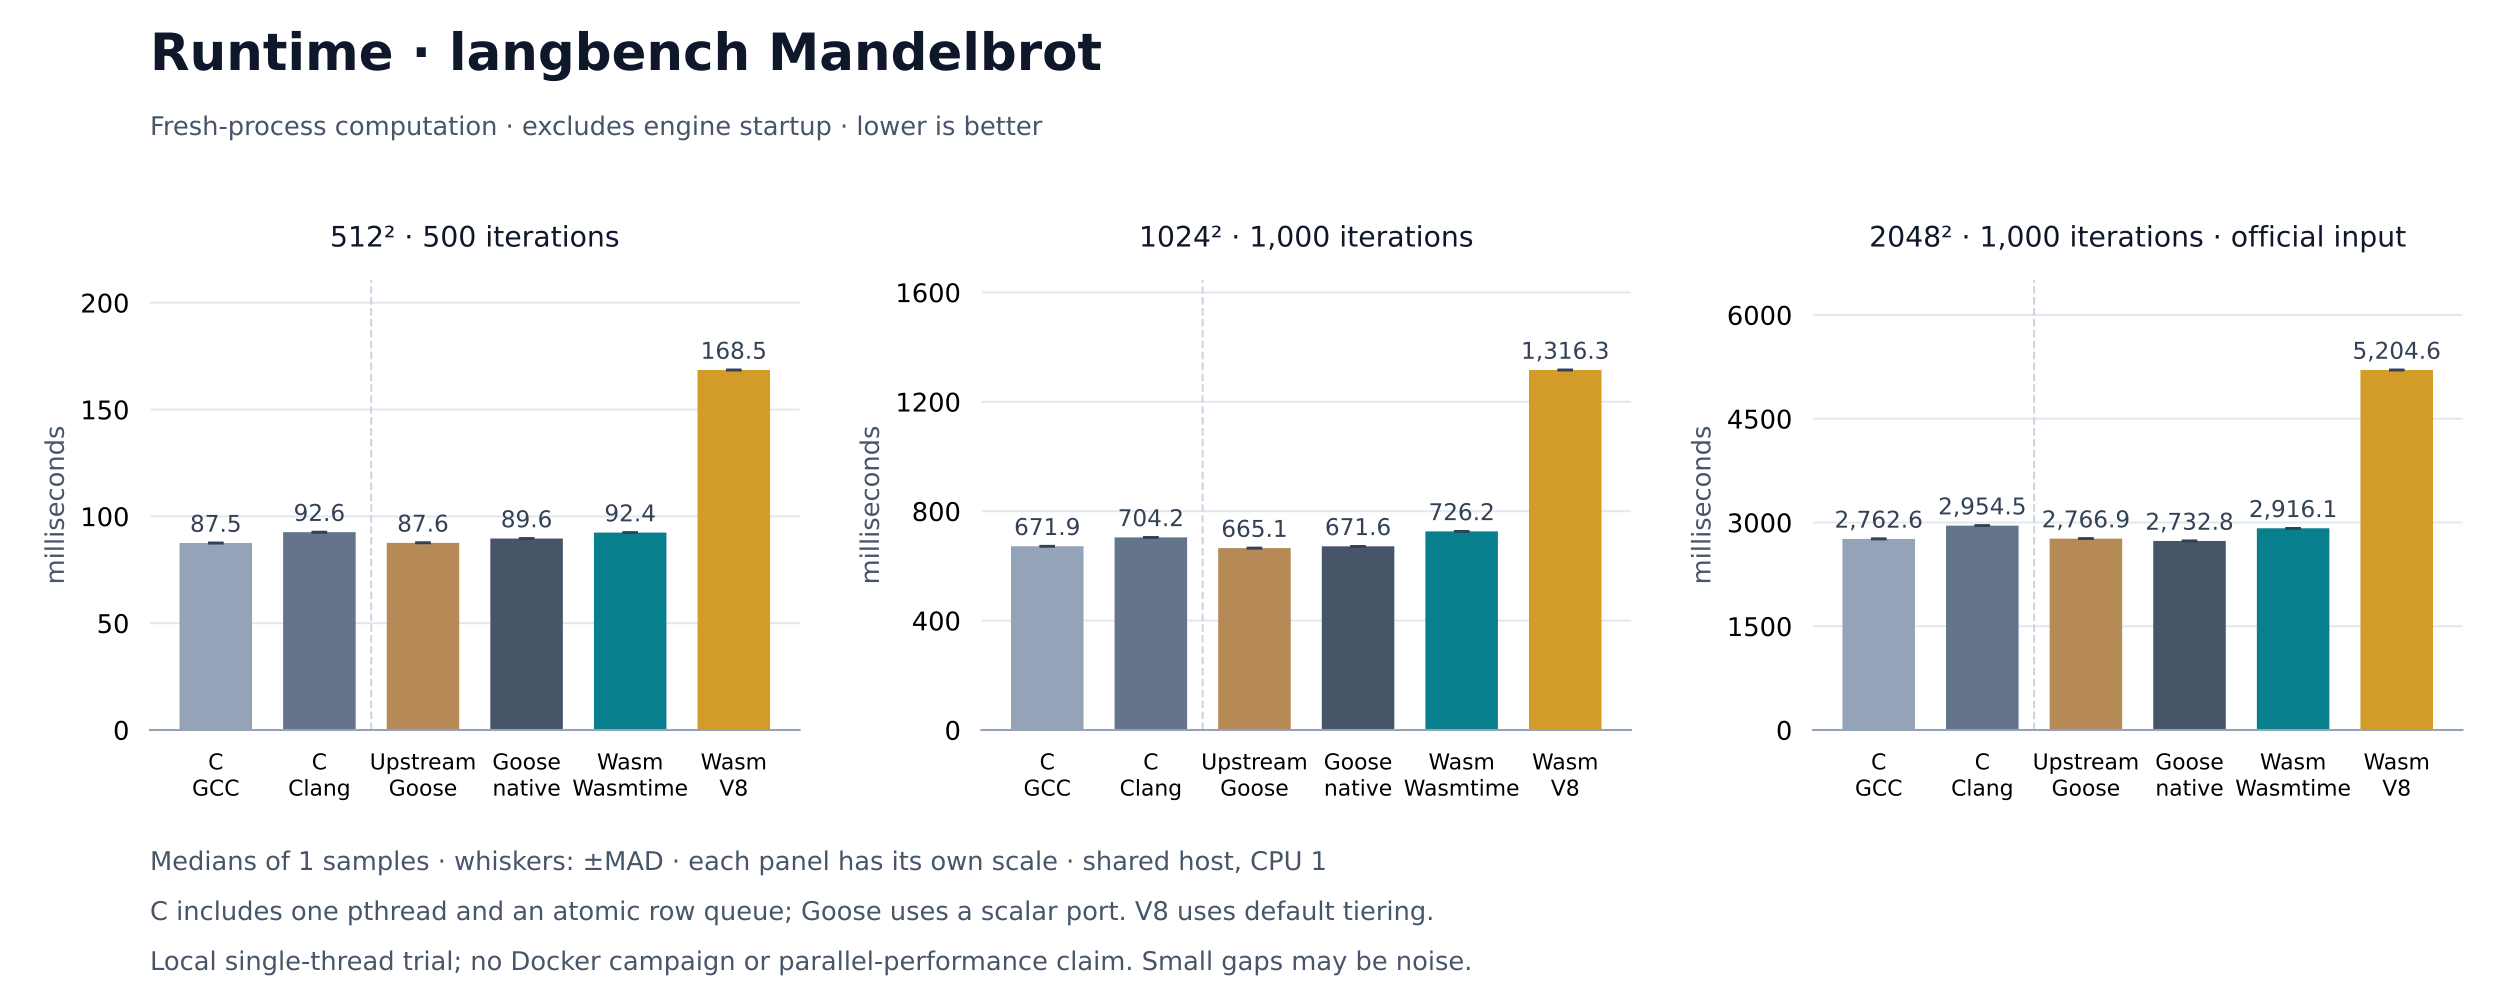
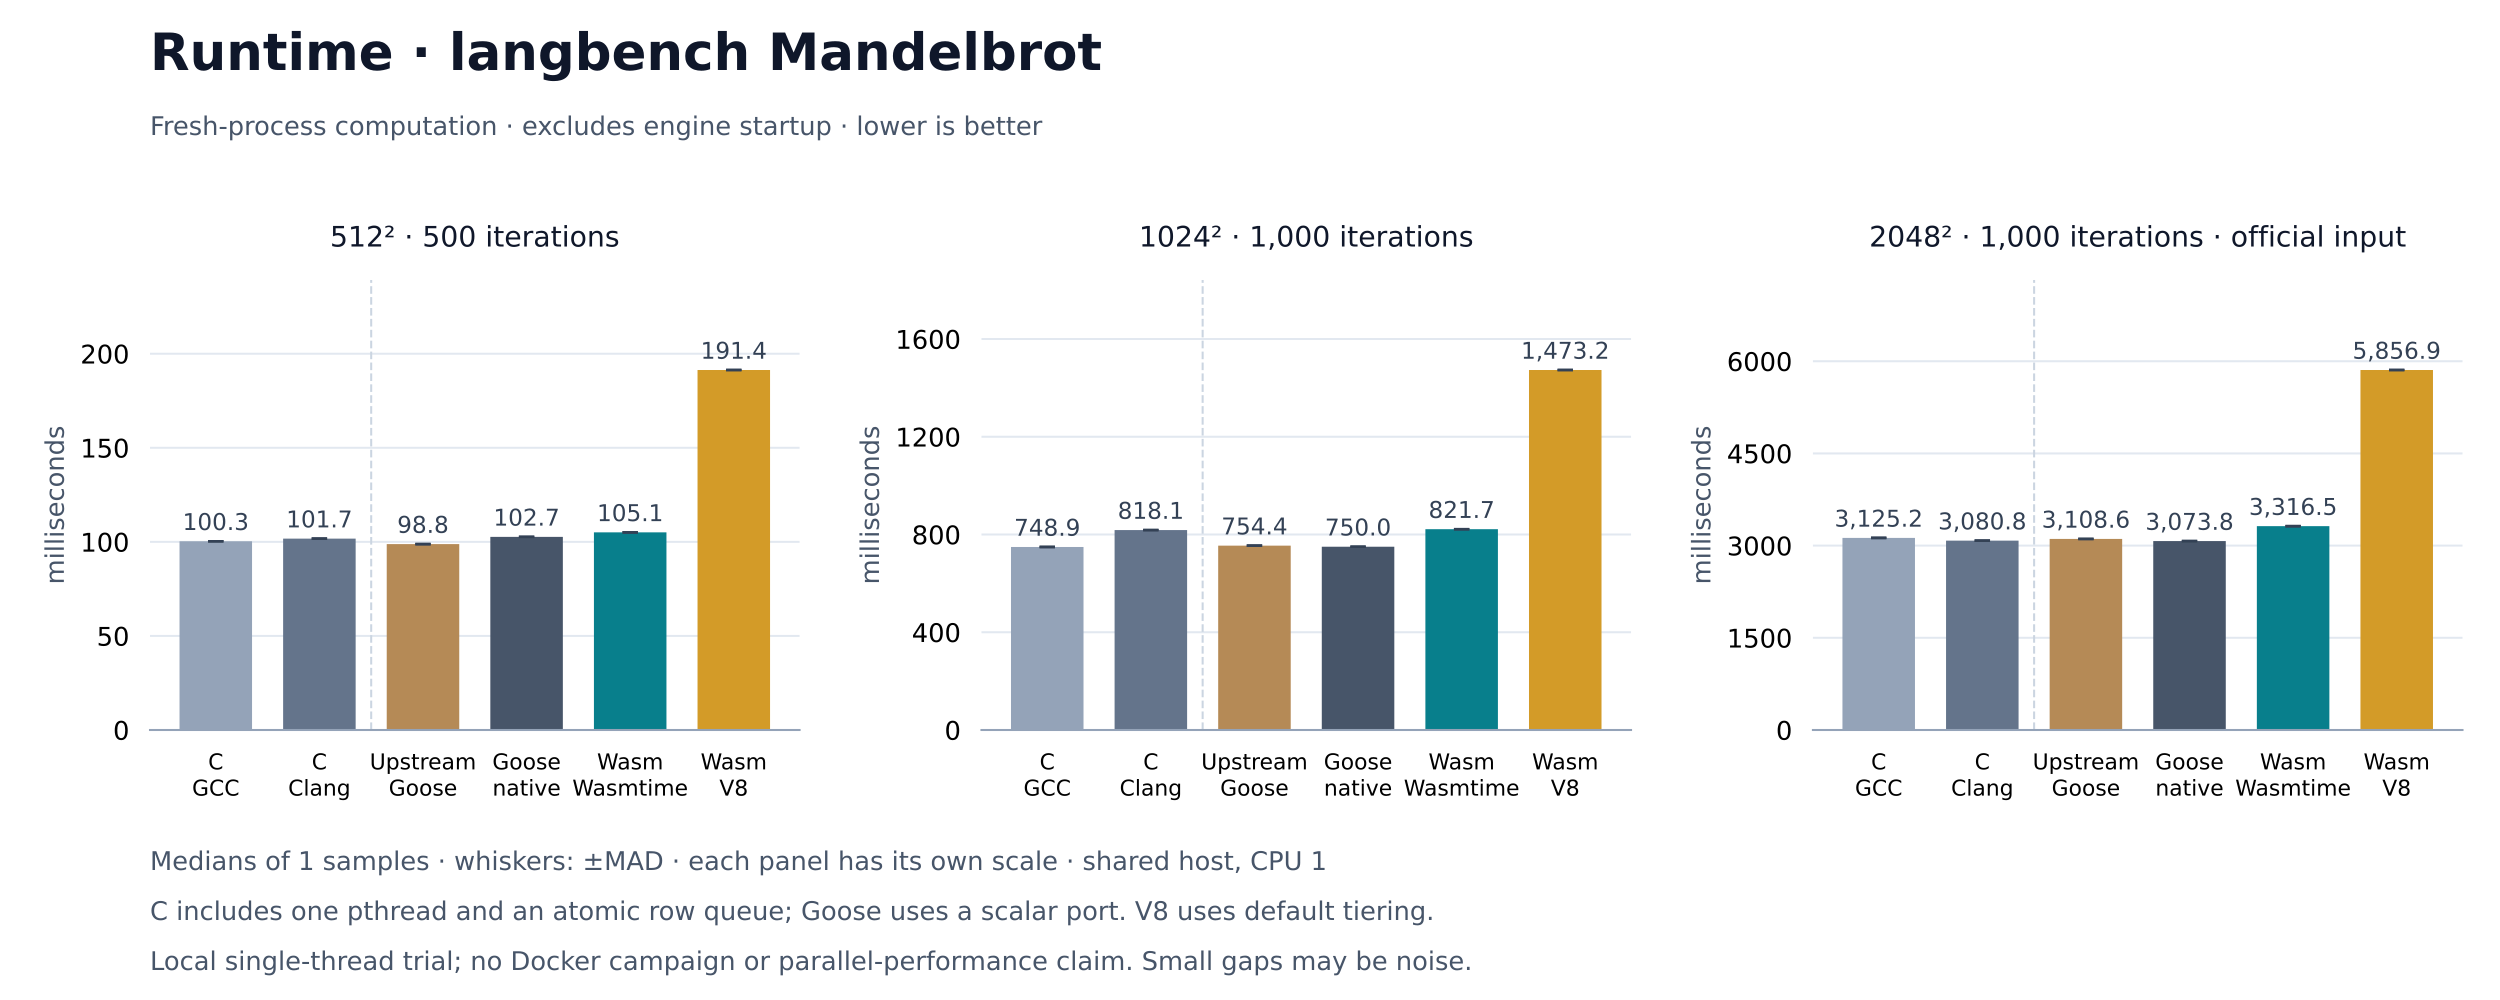
<svg xmlns="http://www.w3.org/2000/svg" xmlns:xlink="http://www.w3.org/1999/xlink" width="972pt" height="388.8pt" viewBox="0 0 972 388.8" version="1.1">
  <defs>
    <style type="text/css">*{stroke-linejoin: round; stroke-linecap: butt}</style>
  </defs>
  <g id="figure_1">
    <g id="patch_1">
      <path d="M 0 388.8 L 972 388.8 L 972 0 L 0 0 z " style="fill: #ffffff" />
    </g>
    <g id="axes_1">
      <g id="patch_2">
        <path d="M 58.32 283.824 L 310.876 283.824 L 310.876 108.864 L 58.32 108.864 z " style="fill: #ffffff" />
      </g>
      <g id="matplotlib.axis_1">
        <g id="xtick_1">
          <g id="line2d_1" />
          <g id="text_1">
            <text style="font-size: 8.5px; font-family: 'DejaVu Sans'" transform="translate(80.93016 299.1328)">C</text>
            <text style="font-size: 8.5px; font-family: 'DejaVu Sans'" transform="translate(74.66938 309.3345)">GCC</text>
          </g>
        </g>
        <g id="xtick_2">
          <g id="line2d_2" />
          <g id="text_2">
            <text style="font-size: 8.5px; font-family: 'DejaVu Sans'" transform="translate(121.2103 299.1328)">C</text>
            <text style="font-size: 8.5px; font-family: 'DejaVu Sans'" transform="translate(112.0336 309.3352)">Clang</text>
          </g>
        </g>
        <g id="xtick_3">
          <g id="line2d_3" />
          <g id="text_3">
            <text style="font-size: 8.5px; font-family: 'DejaVu Sans'" transform="translate(143.7566 299.1328)">Upstream</text>
            <text style="font-size: 8.5px; font-family: 'DejaVu Sans'" transform="translate(151.135 309.3345)">Goose</text>
          </g>
        </g>
        <g id="xtick_4">
          <g id="line2d_4" />
          <g id="text_4">
            <text style="font-size: 8.5px; font-family: 'DejaVu Sans'" transform="translate(191.4151 299.1328)">Goose</text>
            <text style="font-size: 8.5px; font-family: 'DejaVu Sans'" transform="translate(191.4629 309.3352)">native</text>
          </g>
        </g>
        <g id="xtick_5">
          <g id="line2d_5" />
          <g id="text_5">
            <text style="font-size: 8.5px; font-family: 'DejaVu Sans'" transform="translate(232.1294 299.1328)">Wasm</text>
            <text style="font-size: 8.5px; font-family: 'DejaVu Sans'" transform="translate(222.5278 309.3352)">Wasmtime</text>
          </g>
        </g>
        <g id="xtick_6">
          <g id="line2d_6" />
          <g id="text_6">
            <text style="font-size: 8.5px; font-family: 'DejaVu Sans'" transform="translate(272.4095 299.1328)">Wasm</text>
            <text style="font-size: 8.5px; font-family: 'DejaVu Sans'" transform="translate(279.687 309.3345)">V8</text>
          </g>
        </g>
      </g>
      <g id="matplotlib.axis_2">
        <g id="ytick_1">
          <g id="line2d_7">
            <path d="M 58.32 283.824 L 310.876 283.824 " clip-path="url(#peeb7ffb147)" style="fill: none; stroke: #e2e8f0; stroke-width: 0.8; stroke-linecap: square" />
          </g>
          <g id="line2d_8" />
          <g id="text_7">
            <text style="font-size: 10px; font-family: 'DejaVu Sans'; text-anchor: end" x="50.32" y="287.623" transform="rotate(-0 50.32 287.6228)">0</text>
          </g>
        </g>
        <g id="ytick_2">
          <g id="line2d_9">
-             <path d="M 58.32 242.294 L 310.876 242.294 " clip-path="url(#peeb7ffb147)" style="fill: none; stroke: #e2e8f0; stroke-width: 0.8; stroke-linecap: square" />
+             <path d="M 58.32 247.25 L 310.876 247.25 " clip-path="url(#peeb7ffb147)" style="fill: none; stroke: #e2e8f0; stroke-width: 0.8; stroke-linecap: square" />
          </g>
          <g id="line2d_10" />
          <g id="text_8">
-             <text style="font-size: 10px; font-family: 'DejaVu Sans'; text-anchor: end" x="50.32" y="246.093" transform="rotate(-0 50.32 246.0928)">50</text>
+             <text style="font-size: 10px; font-family: 'DejaVu Sans'; text-anchor: end" x="50.32" y="251.049" transform="rotate(-0 50.32 251.0492)">50</text>
          </g>
        </g>
        <g id="ytick_3">
          <g id="line2d_11">
-             <path d="M 58.32 200.764 L 310.876 200.764 " clip-path="url(#peeb7ffb147)" style="fill: none; stroke: #e2e8f0; stroke-width: 0.8; stroke-linecap: square" />
+             <path d="M 58.32 210.677 L 310.876 210.677 " clip-path="url(#peeb7ffb147)" style="fill: none; stroke: #e2e8f0; stroke-width: 0.8; stroke-linecap: square" />
          </g>
          <g id="line2d_12" />
          <g id="text_9">
-             <text style="font-size: 10px; font-family: 'DejaVu Sans'; text-anchor: end" x="50.32" y="204.563" transform="rotate(-0 50.32 204.5627)">100</text>
+             <text style="font-size: 10px; font-family: 'DejaVu Sans'; text-anchor: end" x="50.32" y="214.476" transform="rotate(-0 50.32 214.4757)">100</text>
          </g>
        </g>
        <g id="ytick_4">
          <g id="line2d_13">
-             <path d="M 58.32 159.234 L 310.876 159.234 " clip-path="url(#peeb7ffb147)" style="fill: none; stroke: #e2e8f0; stroke-width: 0.8; stroke-linecap: square" />
+             <path d="M 58.32 174.103 L 310.876 174.103 " clip-path="url(#peeb7ffb147)" style="fill: none; stroke: #e2e8f0; stroke-width: 0.8; stroke-linecap: square" />
          </g>
          <g id="line2d_14" />
          <g id="text_10">
-             <text style="font-size: 10px; font-family: 'DejaVu Sans'; text-anchor: end" x="50.32" y="163.033" transform="rotate(-0 50.32 163.0327)">150</text>
+             <text style="font-size: 10px; font-family: 'DejaVu Sans'; text-anchor: end" x="50.32" y="177.902" transform="rotate(-0 50.32 177.9021)">150</text>
          </g>
        </g>
        <g id="ytick_5">
          <g id="line2d_15">
-             <path d="M 58.32 117.704 L 310.876 117.704 " clip-path="url(#peeb7ffb147)" style="fill: none; stroke: #e2e8f0; stroke-width: 0.8; stroke-linecap: square" />
+             <path d="M 58.32 137.53 L 310.876 137.53 " clip-path="url(#peeb7ffb147)" style="fill: none; stroke: #e2e8f0; stroke-width: 0.8; stroke-linecap: square" />
          </g>
          <g id="line2d_16" />
          <g id="text_11">
-             <text style="font-size: 10px; font-family: 'DejaVu Sans'; text-anchor: end" x="50.32" y="121.503" transform="rotate(-0 50.32 121.5026)">200</text>
+             <text style="font-size: 10px; font-family: 'DejaVu Sans'; text-anchor: end" x="50.32" y="141.328" transform="rotate(-0 50.32 141.3285)">200</text>
          </g>
        </g>
        <g id="text_12">
          <text style="font-size: 10px; font-family: 'DejaVu Sans'; text-anchor: middle; fill: #475569" x="24.83" y="196.344" transform="rotate(-90 24.83016 196.344)">milliseconds</text>
        </g>
      </g>
      <g id="patch_3">
-         <path d="M 69.8 283.824 L 97.996 283.824 L 97.996 211.132 L 69.8 211.132 z " clip-path="url(#peeb7ffb147)" style="fill: #94a3b8" />
+         <path d="M 69.8 283.824 L 97.996 283.824 L 97.996 210.443 L 69.8 210.443 z " clip-path="url(#peeb7ffb147)" style="fill: #94a3b8" />
      </g>
      <g id="patch_4">
-         <path d="M 110.08 283.824 L 138.276 283.824 L 138.276 206.901 L 110.08 206.901 z " clip-path="url(#peeb7ffb147)" style="fill: #64748b" />
+         <path d="M 110.08 283.824 L 138.276 283.824 L 138.276 209.418 L 110.08 209.418 z " clip-path="url(#peeb7ffb147)" style="fill: #64748b" />
      </g>
      <g id="patch_5">
-         <path d="M 150.36 283.824 L 178.556 283.824 L 178.556 211.06 L 150.36 211.06 z " clip-path="url(#peeb7ffb147)" style="fill: #b58a56" />
+         <path d="M 150.36 283.824 L 178.556 283.824 L 178.556 211.546 L 150.36 211.546 z " clip-path="url(#peeb7ffb147)" style="fill: #b58a56" />
      </g>
      <g id="patch_6">
-         <path d="M 190.64 283.824 L 218.836 283.824 L 218.836 209.376 L 190.64 209.376 z " clip-path="url(#peeb7ffb147)" style="fill: #475569" />
+         <path d="M 190.64 283.824 L 218.836 283.824 L 218.836 208.738 L 190.64 208.738 z " clip-path="url(#peeb7ffb147)" style="fill: #475569" />
      </g>
      <g id="patch_7">
-         <path d="M 230.92 283.824 L 259.116 283.824 L 259.116 207.075 L 230.92 207.075 z " clip-path="url(#peeb7ffb147)" style="fill: #087f8c" />
+         <path d="M 230.92 283.824 L 259.116 283.824 L 259.116 206.978 L 230.92 206.978 z " clip-path="url(#peeb7ffb147)" style="fill: #087f8c" />
      </g>
      <g id="patch_8">
        <path d="M 271.2 283.824 L 299.396 283.824 L 299.396 143.856 L 271.2 143.856 z " clip-path="url(#peeb7ffb147)" style="fill: #d39b28" />
      </g>
      <g id="LineCollection_1">
-         <path d="M 83.898 211.132 L 83.898 211.132 " clip-path="url(#peeb7ffb147)" style="fill: none; stroke: #334155; stroke-width: 0.8" />
-         <path d="M 124.178 206.901 L 124.178 206.901 " clip-path="url(#peeb7ffb147)" style="fill: none; stroke: #334155; stroke-width: 0.8" />
-         <path d="M 164.458 211.06 L 164.458 211.06 " clip-path="url(#peeb7ffb147)" style="fill: none; stroke: #334155; stroke-width: 0.8" />
-         <path d="M 204.738 209.376 L 204.738 209.376 " clip-path="url(#peeb7ffb147)" style="fill: none; stroke: #334155; stroke-width: 0.8" />
-         <path d="M 245.018 207.075 L 245.018 207.075 " clip-path="url(#peeb7ffb147)" style="fill: none; stroke: #334155; stroke-width: 0.8" />
+         <path d="M 83.898 210.443 L 83.898 210.443 " clip-path="url(#peeb7ffb147)" style="fill: none; stroke: #334155; stroke-width: 0.8" />
+         <path d="M 124.178 209.418 L 124.178 209.418 " clip-path="url(#peeb7ffb147)" style="fill: none; stroke: #334155; stroke-width: 0.8" />
+         <path d="M 164.458 211.546 L 164.458 211.546 " clip-path="url(#peeb7ffb147)" style="fill: none; stroke: #334155; stroke-width: 0.8" />
+         <path d="M 204.738 208.738 L 204.738 208.738 " clip-path="url(#peeb7ffb147)" style="fill: none; stroke: #334155; stroke-width: 0.8" />
+         <path d="M 245.018 206.978 L 245.018 206.978 " clip-path="url(#peeb7ffb147)" style="fill: none; stroke: #334155; stroke-width: 0.8" />
        <path d="M 285.298 143.856 L 285.298 143.856 " clip-path="url(#peeb7ffb147)" style="fill: none; stroke: #334155; stroke-width: 0.8" />
      </g>
      <g id="line2d_17">
        <defs>
          <path id="md6abe20cdd" d="M 3 0 L -3 -0 " style="stroke: #334155" />
        </defs>
        <g clip-path="url(#peeb7ffb147)">
-           <use xlink:href="#md6abe20cdd" x="83.898" y="211.132" style="fill: #1f77b4; stroke: #334155" />
-           <use xlink:href="#md6abe20cdd" x="124.178" y="206.901" style="fill: #1f77b4; stroke: #334155" />
-           <use xlink:href="#md6abe20cdd" x="164.458" y="211.06" style="fill: #1f77b4; stroke: #334155" />
-           <use xlink:href="#md6abe20cdd" x="204.738" y="209.376" style="fill: #1f77b4; stroke: #334155" />
-           <use xlink:href="#md6abe20cdd" x="245.018" y="207.075" style="fill: #1f77b4; stroke: #334155" />
+           <use xlink:href="#md6abe20cdd" x="83.898" y="210.443" style="fill: #1f77b4; stroke: #334155" />
+           <use xlink:href="#md6abe20cdd" x="124.178" y="209.418" style="fill: #1f77b4; stroke: #334155" />
+           <use xlink:href="#md6abe20cdd" x="164.458" y="211.546" style="fill: #1f77b4; stroke: #334155" />
+           <use xlink:href="#md6abe20cdd" x="204.738" y="208.738" style="fill: #1f77b4; stroke: #334155" />
+           <use xlink:href="#md6abe20cdd" x="245.018" y="206.978" style="fill: #1f77b4; stroke: #334155" />
          <use xlink:href="#md6abe20cdd" x="285.298" y="143.856" style="fill: #1f77b4; stroke: #334155" />
        </g>
      </g>
      <g id="line2d_18">
        <g clip-path="url(#peeb7ffb147)">
-           <use xlink:href="#md6abe20cdd" x="83.898" y="211.132" style="fill: #1f77b4; stroke: #334155" />
-           <use xlink:href="#md6abe20cdd" x="124.178" y="206.901" style="fill: #1f77b4; stroke: #334155" />
-           <use xlink:href="#md6abe20cdd" x="164.458" y="211.06" style="fill: #1f77b4; stroke: #334155" />
-           <use xlink:href="#md6abe20cdd" x="204.738" y="209.376" style="fill: #1f77b4; stroke: #334155" />
-           <use xlink:href="#md6abe20cdd" x="245.018" y="207.075" style="fill: #1f77b4; stroke: #334155" />
+           <use xlink:href="#md6abe20cdd" x="83.898" y="210.443" style="fill: #1f77b4; stroke: #334155" />
+           <use xlink:href="#md6abe20cdd" x="124.178" y="209.418" style="fill: #1f77b4; stroke: #334155" />
+           <use xlink:href="#md6abe20cdd" x="164.458" y="211.546" style="fill: #1f77b4; stroke: #334155" />
+           <use xlink:href="#md6abe20cdd" x="204.738" y="208.738" style="fill: #1f77b4; stroke: #334155" />
+           <use xlink:href="#md6abe20cdd" x="245.018" y="206.978" style="fill: #1f77b4; stroke: #334155" />
          <use xlink:href="#md6abe20cdd" x="285.298" y="143.856" style="fill: #1f77b4; stroke: #334155" />
        </g>
      </g>
      <g id="line2d_19">
        <path d="M 144.318 283.824 L 144.318 108.864 " clip-path="url(#peeb7ffb147)" style="fill: none; stroke-dasharray: 2.96,1.28; stroke-dashoffset: 0; stroke: #cbd5e1; stroke-width: 0.8" />
      </g>
      <g id="patch_9">
        <path d="M 58.32 283.824 L 310.876 283.824 " style="fill: none; stroke: #94a3b8; stroke-width: 0.8; stroke-linejoin: miter; stroke-linecap: square" />
      </g>
      <g id="text_13">
-         <text style="font-size: 9px; font-family: 'DejaVu Sans'; text-anchor: middle; fill: #334155" x="83.898" y="206.758" transform="rotate(-0 83.89786 206.7577)">87.5</text>
+         <text style="font-size: 9px; font-family: 'DejaVu Sans'; text-anchor: middle; fill: #334155" x="83.898" y="206.069" transform="rotate(-0 83.89786 206.0686)">100.3</text>
      </g>
      <g id="text_14">
-         <text style="font-size: 9px; font-family: 'DejaVu Sans'; text-anchor: middle; fill: #334155" x="124.178" y="202.527" transform="rotate(-0 124.178 202.5271)">92.6</text>
+         <text style="font-size: 9px; font-family: 'DejaVu Sans'; text-anchor: middle; fill: #334155" x="124.178" y="205.044" transform="rotate(-0 124.178 205.0439)">101.7</text>
      </g>
      <g id="text_15">
-         <text style="font-size: 9px; font-family: 'DejaVu Sans'; text-anchor: middle; fill: #334155" x="164.458" y="206.686" transform="rotate(-0 164.458 206.6864)">87.6</text>
+         <text style="font-size: 9px; font-family: 'DejaVu Sans'; text-anchor: middle; fill: #334155" x="164.458" y="207.172" transform="rotate(-0 164.458 207.1718)">98.8</text>
      </g>
      <g id="text_16">
-         <text style="font-size: 9px; font-family: 'DejaVu Sans'; text-anchor: middle; fill: #334155" x="204.738" y="205.002" transform="rotate(-0 204.7381 205.0019)">89.6</text>
+         <text style="font-size: 9px; font-family: 'DejaVu Sans'; text-anchor: middle; fill: #334155" x="204.738" y="204.364" transform="rotate(-0 204.7381 204.3641)">102.7</text>
      </g>
      <g id="text_17">
-         <text style="font-size: 9px; font-family: 'DejaVu Sans'; text-anchor: middle; fill: #334155" x="245.018" y="202.701" transform="rotate(-0 245.0182 202.7012)">92.4</text>
+         <text style="font-size: 9px; font-family: 'DejaVu Sans'; text-anchor: middle; fill: #334155" x="245.018" y="202.604" transform="rotate(-0 245.0182 202.6045)">105.1</text>
      </g>
      <g id="text_18">
-         <text style="font-size: 9px; font-family: 'DejaVu Sans'; text-anchor: middle; fill: #334155" x="285.298" y="139.482" transform="rotate(-0 285.2983 139.482)">168.5</text>
+         <text style="font-size: 9px; font-family: 'DejaVu Sans'; text-anchor: middle; fill: #334155" x="285.298" y="139.482" transform="rotate(-0 285.2983 139.482)">191.4</text>
      </g>
      <g id="text_19">
        <text style="font-size: 11px; font-family: 'DejaVu Sans'; text-anchor: middle; fill: #0f172a" x="184.598" y="95.864" transform="rotate(-0 184.5981 95.864)">512² · 500 iterations</text>
      </g>
    </g>
    <g id="axes_2">
      <g id="patch_10">
        <path d="M 381.592 283.824 L 634.148 283.824 L 634.148 108.864 L 381.592 108.864 z " style="fill: #ffffff" />
      </g>
      <g id="matplotlib.axis_3">
        <g id="xtick_7">
          <g id="line2d_20" />
          <g id="text_20">
            <text style="font-size: 8.5px; font-family: 'DejaVu Sans'" transform="translate(404.2021 299.1328)">C</text>
            <text style="font-size: 8.5px; font-family: 'DejaVu Sans'" transform="translate(397.9413 309.3345)">GCC</text>
          </g>
        </g>
        <g id="xtick_8">
          <g id="line2d_21" />
          <g id="text_21">
            <text style="font-size: 8.5px; font-family: 'DejaVu Sans'" transform="translate(444.4822 299.1328)">C</text>
            <text style="font-size: 8.5px; font-family: 'DejaVu Sans'" transform="translate(435.3055 309.3352)">Clang</text>
          </g>
        </g>
        <g id="xtick_9">
          <g id="line2d_22" />
          <g id="text_22">
            <text style="font-size: 8.5px; font-family: 'DejaVu Sans'" transform="translate(467.0285 299.1328)">Upstream</text>
            <text style="font-size: 8.5px; font-family: 'DejaVu Sans'" transform="translate(474.4069 309.3345)">Goose</text>
          </g>
        </g>
        <g id="xtick_10">
          <g id="line2d_23" />
          <g id="text_23">
            <text style="font-size: 8.5px; font-family: 'DejaVu Sans'" transform="translate(514.687 299.1328)">Goose</text>
            <text style="font-size: 8.5px; font-family: 'DejaVu Sans'" transform="translate(514.7348 309.3352)">native</text>
          </g>
        </g>
        <g id="xtick_11">
          <g id="line2d_24" />
          <g id="text_24">
            <text style="font-size: 8.5px; font-family: 'DejaVu Sans'" transform="translate(555.4013 299.1328)">Wasm</text>
            <text style="font-size: 8.5px; font-family: 'DejaVu Sans'" transform="translate(545.7997 309.3352)">Wasmtime</text>
          </g>
        </g>
        <g id="xtick_12">
          <g id="line2d_25" />
          <g id="text_25">
            <text style="font-size: 8.5px; font-family: 'DejaVu Sans'" transform="translate(595.6814 299.1328)">Wasm</text>
            <text style="font-size: 8.5px; font-family: 'DejaVu Sans'" transform="translate(602.9589 309.3345)">V8</text>
          </g>
        </g>
      </g>
      <g id="matplotlib.axis_4">
        <g id="ytick_6">
          <g id="line2d_26">
            <path d="M 381.592 283.824 L 634.148 283.824 " clip-path="url(#p2e645117cb)" style="fill: none; stroke: #e2e8f0; stroke-width: 0.8; stroke-linecap: square" />
          </g>
          <g id="line2d_27" />
          <g id="text_26">
            <text style="font-size: 10px; font-family: 'DejaVu Sans'; text-anchor: end" x="373.592" y="287.623" transform="rotate(-0 373.5919 287.6228)">0</text>
          </g>
        </g>
        <g id="ytick_7">
          <g id="line2d_28">
-             <path d="M 381.592 241.289 L 634.148 241.289 " clip-path="url(#p2e645117cb)" style="fill: none; stroke: #e2e8f0; stroke-width: 0.8; stroke-linecap: square" />
+             <path d="M 381.592 245.819 L 634.148 245.819 " clip-path="url(#p2e645117cb)" style="fill: none; stroke: #e2e8f0; stroke-width: 0.8; stroke-linecap: square" />
          </g>
          <g id="line2d_29" />
          <g id="text_27">
-             <text style="font-size: 10px; font-family: 'DejaVu Sans'; text-anchor: end" x="373.592" y="245.088" transform="rotate(-0 373.5919 245.0878)">400</text>
+             <text style="font-size: 10px; font-family: 'DejaVu Sans'; text-anchor: end" x="373.592" y="249.618" transform="rotate(-0 373.5919 249.6181)">400</text>
          </g>
        </g>
        <g id="ytick_8">
          <g id="line2d_30">
-             <path d="M 381.592 198.754 L 634.148 198.754 " clip-path="url(#p2e645117cb)" style="fill: none; stroke: #e2e8f0; stroke-width: 0.8; stroke-linecap: square" />
+             <path d="M 381.592 207.815 L 634.148 207.815 " clip-path="url(#p2e645117cb)" style="fill: none; stroke: #e2e8f0; stroke-width: 0.8; stroke-linecap: square" />
          </g>
          <g id="line2d_31" />
          <g id="text_28">
-             <text style="font-size: 10px; font-family: 'DejaVu Sans'; text-anchor: end" x="373.592" y="202.553" transform="rotate(-0 373.5919 202.5527)">800</text>
+             <text style="font-size: 10px; font-family: 'DejaVu Sans'; text-anchor: end" x="373.592" y="211.613" transform="rotate(-0 373.5919 211.6135)">800</text>
          </g>
        </g>
        <g id="ytick_9">
          <g id="line2d_32">
-             <path d="M 381.592 156.219 L 634.148 156.219 " clip-path="url(#p2e645117cb)" style="fill: none; stroke: #e2e8f0; stroke-width: 0.8; stroke-linecap: square" />
+             <path d="M 381.592 169.81 L 634.148 169.81 " clip-path="url(#p2e645117cb)" style="fill: none; stroke: #e2e8f0; stroke-width: 0.8; stroke-linecap: square" />
          </g>
          <g id="line2d_33" />
          <g id="text_29">
-             <text style="font-size: 10px; font-family: 'DejaVu Sans'; text-anchor: end" x="373.592" y="160.018" transform="rotate(-0 373.5919 160.0176)">1200</text>
+             <text style="font-size: 10px; font-family: 'DejaVu Sans'; text-anchor: end" x="373.592" y="173.609" transform="rotate(-0 373.5919 173.6088)">1200</text>
          </g>
        </g>
        <g id="ytick_10">
          <g id="line2d_34">
-             <path d="M 381.592 113.684 L 634.148 113.684 " clip-path="url(#p2e645117cb)" style="fill: none; stroke: #e2e8f0; stroke-width: 0.8; stroke-linecap: square" />
+             <path d="M 381.592 131.805 L 634.148 131.805 " clip-path="url(#p2e645117cb)" style="fill: none; stroke: #e2e8f0; stroke-width: 0.8; stroke-linecap: square" />
          </g>
          <g id="line2d_35" />
          <g id="text_30">
-             <text style="font-size: 10px; font-family: 'DejaVu Sans'; text-anchor: end" x="373.592" y="117.483" transform="rotate(-0 373.5919 117.4826)">1600</text>
+             <text style="font-size: 10px; font-family: 'DejaVu Sans'; text-anchor: end" x="373.592" y="135.604" transform="rotate(-0 373.5919 135.6041)">1600</text>
          </g>
        </g>
        <g id="text_31">
          <text style="font-size: 10px; font-family: 'DejaVu Sans'; text-anchor: middle; fill: #475569" x="341.74" y="196.344" transform="rotate(-90 341.7396 196.344)">milliseconds</text>
        </g>
      </g>
      <g id="patch_11">
-         <path d="M 393.072 283.824 L 421.268 283.824 L 421.268 212.379 L 393.072 212.379 z " clip-path="url(#p2e645117cb)" style="fill: #94a3b8" />
+         <path d="M 393.072 283.824 L 421.268 283.824 L 421.268 212.666 L 393.072 212.666 z " clip-path="url(#p2e645117cb)" style="fill: #94a3b8" />
      </g>
      <g id="patch_12">
-         <path d="M 433.352 283.824 L 461.548 283.824 L 461.548 208.936 L 433.352 208.936 z " clip-path="url(#p2e645117cb)" style="fill: #64748b" />
+         <path d="M 433.352 283.824 L 461.548 283.824 L 461.548 206.091 L 433.352 206.091 z " clip-path="url(#p2e645117cb)" style="fill: #64748b" />
      </g>
      <g id="patch_13">
-         <path d="M 473.632 283.824 L 501.828 283.824 L 501.828 213.097 L 473.632 213.097 z " clip-path="url(#p2e645117cb)" style="fill: #b58a56" />
+         <path d="M 473.632 283.824 L 501.828 283.824 L 501.828 212.147 L 473.632 212.147 z " clip-path="url(#p2e645117cb)" style="fill: #b58a56" />
      </g>
      <g id="patch_14">
-         <path d="M 513.912 283.824 L 542.108 283.824 L 542.108 212.409 L 513.912 212.409 z " clip-path="url(#p2e645117cb)" style="fill: #475569" />
+         <path d="M 513.912 283.824 L 542.108 283.824 L 542.108 212.568 L 513.912 212.568 z " clip-path="url(#p2e645117cb)" style="fill: #475569" />
      </g>
      <g id="patch_15">
-         <path d="M 554.192 283.824 L 582.388 283.824 L 582.388 206.6 L 554.192 206.6 z " clip-path="url(#p2e645117cb)" style="fill: #087f8c" />
+         <path d="M 554.192 283.824 L 582.388 283.824 L 582.388 205.751 L 554.192 205.751 z " clip-path="url(#p2e645117cb)" style="fill: #087f8c" />
      </g>
      <g id="patch_16">
        <path d="M 594.472 283.824 L 622.668 283.824 L 622.668 143.856 L 594.472 143.856 z " clip-path="url(#p2e645117cb)" style="fill: #d39b28" />
      </g>
      <g id="LineCollection_2">
-         <path d="M 407.17 212.379 L 407.17 212.379 " clip-path="url(#p2e645117cb)" style="fill: none; stroke: #334155; stroke-width: 0.8" />
-         <path d="M 447.45 208.936 L 447.45 208.936 " clip-path="url(#p2e645117cb)" style="fill: none; stroke: #334155; stroke-width: 0.8" />
-         <path d="M 487.73 213.097 L 487.73 213.097 " clip-path="url(#p2e645117cb)" style="fill: none; stroke: #334155; stroke-width: 0.8" />
-         <path d="M 528.01 212.409 L 528.01 212.409 " clip-path="url(#p2e645117cb)" style="fill: none; stroke: #334155; stroke-width: 0.8" />
-         <path d="M 568.29 206.6 L 568.29 206.6 " clip-path="url(#p2e645117cb)" style="fill: none; stroke: #334155; stroke-width: 0.8" />
+         <path d="M 407.17 212.666 L 407.17 212.666 " clip-path="url(#p2e645117cb)" style="fill: none; stroke: #334155; stroke-width: 0.8" />
+         <path d="M 447.45 206.091 L 447.45 206.091 " clip-path="url(#p2e645117cb)" style="fill: none; stroke: #334155; stroke-width: 0.8" />
+         <path d="M 487.73 212.147 L 487.73 212.147 " clip-path="url(#p2e645117cb)" style="fill: none; stroke: #334155; stroke-width: 0.8" />
+         <path d="M 528.01 212.568 L 528.01 212.568 " clip-path="url(#p2e645117cb)" style="fill: none; stroke: #334155; stroke-width: 0.8" />
+         <path d="M 568.29 205.751 L 568.29 205.751 " clip-path="url(#p2e645117cb)" style="fill: none; stroke: #334155; stroke-width: 0.8" />
        <path d="M 608.57 143.856 L 608.57 143.856 " clip-path="url(#p2e645117cb)" style="fill: none; stroke: #334155; stroke-width: 0.8" />
      </g>
      <g id="line2d_36">
        <g clip-path="url(#p2e645117cb)">
-           <use xlink:href="#md6abe20cdd" x="407.17" y="212.379" style="fill: #1f77b4; stroke: #334155" />
-           <use xlink:href="#md6abe20cdd" x="447.45" y="208.936" style="fill: #1f77b4; stroke: #334155" />
-           <use xlink:href="#md6abe20cdd" x="487.73" y="213.097" style="fill: #1f77b4; stroke: #334155" />
-           <use xlink:href="#md6abe20cdd" x="528.01" y="212.409" style="fill: #1f77b4; stroke: #334155" />
-           <use xlink:href="#md6abe20cdd" x="568.29" y="206.6" style="fill: #1f77b4; stroke: #334155" />
+           <use xlink:href="#md6abe20cdd" x="407.17" y="212.666" style="fill: #1f77b4; stroke: #334155" />
+           <use xlink:href="#md6abe20cdd" x="447.45" y="206.091" style="fill: #1f77b4; stroke: #334155" />
+           <use xlink:href="#md6abe20cdd" x="487.73" y="212.147" style="fill: #1f77b4; stroke: #334155" />
+           <use xlink:href="#md6abe20cdd" x="528.01" y="212.568" style="fill: #1f77b4; stroke: #334155" />
+           <use xlink:href="#md6abe20cdd" x="568.29" y="205.751" style="fill: #1f77b4; stroke: #334155" />
          <use xlink:href="#md6abe20cdd" x="608.57" y="143.856" style="fill: #1f77b4; stroke: #334155" />
        </g>
      </g>
      <g id="line2d_37">
        <g clip-path="url(#p2e645117cb)">
-           <use xlink:href="#md6abe20cdd" x="407.17" y="212.379" style="fill: #1f77b4; stroke: #334155" />
-           <use xlink:href="#md6abe20cdd" x="447.45" y="208.936" style="fill: #1f77b4; stroke: #334155" />
-           <use xlink:href="#md6abe20cdd" x="487.73" y="213.097" style="fill: #1f77b4; stroke: #334155" />
-           <use xlink:href="#md6abe20cdd" x="528.01" y="212.409" style="fill: #1f77b4; stroke: #334155" />
-           <use xlink:href="#md6abe20cdd" x="568.29" y="206.6" style="fill: #1f77b4; stroke: #334155" />
+           <use xlink:href="#md6abe20cdd" x="407.17" y="212.666" style="fill: #1f77b4; stroke: #334155" />
+           <use xlink:href="#md6abe20cdd" x="447.45" y="206.091" style="fill: #1f77b4; stroke: #334155" />
+           <use xlink:href="#md6abe20cdd" x="487.73" y="212.147" style="fill: #1f77b4; stroke: #334155" />
+           <use xlink:href="#md6abe20cdd" x="528.01" y="212.568" style="fill: #1f77b4; stroke: #334155" />
+           <use xlink:href="#md6abe20cdd" x="568.29" y="205.751" style="fill: #1f77b4; stroke: #334155" />
          <use xlink:href="#md6abe20cdd" x="608.57" y="143.856" style="fill: #1f77b4; stroke: #334155" />
        </g>
      </g>
      <g id="line2d_38">
        <path d="M 467.59 283.824 L 467.59 108.864 " clip-path="url(#p2e645117cb)" style="fill: none; stroke-dasharray: 2.96,1.28; stroke-dashoffset: 0; stroke: #cbd5e1; stroke-width: 0.8" />
      </g>
      <g id="patch_17">
        <path d="M 381.592 283.824 L 634.148 283.824 " style="fill: none; stroke: #94a3b8; stroke-width: 0.8; stroke-linejoin: miter; stroke-linecap: square" />
      </g>
      <g id="text_32">
-         <text style="font-size: 9px; font-family: 'DejaVu Sans'; text-anchor: middle; fill: #334155" x="407.17" y="208.005" transform="rotate(-0 407.1698 208.0049)">671.9</text>
+         <text style="font-size: 9px; font-family: 'DejaVu Sans'; text-anchor: middle; fill: #334155" x="407.17" y="208.292" transform="rotate(-0 407.1698 208.2923)">748.9</text>
      </g>
      <g id="text_33">
-         <text style="font-size: 9px; font-family: 'DejaVu Sans'; text-anchor: middle; fill: #334155" x="447.45" y="204.562" transform="rotate(-0 447.4499 204.5625)">704.2</text>
+         <text style="font-size: 9px; font-family: 'DejaVu Sans'; text-anchor: middle; fill: #334155" x="447.45" y="201.717" transform="rotate(-0 447.4499 201.7171)">818.1</text>
      </g>
      <g id="text_34">
-         <text style="font-size: 9px; font-family: 'DejaVu Sans'; text-anchor: middle; fill: #334155" x="487.73" y="208.723" transform="rotate(-0 487.73 208.7229)">665.1</text>
+         <text style="font-size: 9px; font-family: 'DejaVu Sans'; text-anchor: middle; fill: #334155" x="487.73" y="207.773" transform="rotate(-0 487.73 207.7733)">754.4</text>
      </g>
      <g id="text_35">
-         <text style="font-size: 9px; font-family: 'DejaVu Sans'; text-anchor: middle; fill: #334155" x="528.01" y="208.035" transform="rotate(-0 528.01 208.0348)">671.6</text>
+         <text style="font-size: 9px; font-family: 'DejaVu Sans'; text-anchor: middle; fill: #334155" x="528.01" y="208.194" transform="rotate(-0 528.01 208.1939)">750.0</text>
      </g>
      <g id="text_36">
-         <text style="font-size: 9px; font-family: 'DejaVu Sans'; text-anchor: middle; fill: #334155" x="568.29" y="202.226" transform="rotate(-0 568.2901 202.2259)">726.2</text>
+         <text style="font-size: 9px; font-family: 'DejaVu Sans'; text-anchor: middle; fill: #334155" x="568.29" y="201.377" transform="rotate(-0 568.2901 201.3773)">821.7</text>
      </g>
      <g id="text_37">
-         <text style="font-size: 9px; font-family: 'DejaVu Sans'; text-anchor: middle; fill: #334155" x="608.57" y="139.482" transform="rotate(-0 608.5702 139.482)">1,316.3</text>
+         <text style="font-size: 9px; font-family: 'DejaVu Sans'; text-anchor: middle; fill: #334155" x="608.57" y="139.482" transform="rotate(-0 608.5702 139.482)">1,473.2</text>
      </g>
      <g id="text_38">
        <text style="font-size: 11px; font-family: 'DejaVu Sans'; text-anchor: middle; fill: #0f172a" x="507.87" y="95.864" transform="rotate(-0 507.87 95.864)">1024² · 1,000 iterations</text>
      </g>
    </g>
    <g id="axes_3">
      <g id="patch_18">
        <path d="M 704.864 283.824 L 957.42 283.824 L 957.42 108.864 L 704.864 108.864 z " style="fill: #ffffff" />
      </g>
      <g id="matplotlib.axis_5">
        <g id="xtick_13">
          <g id="line2d_39" />
          <g id="text_39">
            <text style="font-size: 8.5px; font-family: 'DejaVu Sans'" transform="translate(727.474 299.1328)">C</text>
            <text style="font-size: 8.5px; font-family: 'DejaVu Sans'" transform="translate(721.2132 309.3345)">GCC</text>
          </g>
        </g>
        <g id="xtick_14">
          <g id="line2d_40" />
          <g id="text_40">
            <text style="font-size: 8.5px; font-family: 'DejaVu Sans'" transform="translate(767.7541 299.1328)">C</text>
            <text style="font-size: 8.5px; font-family: 'DejaVu Sans'" transform="translate(758.5774 309.3352)">Clang</text>
          </g>
        </g>
        <g id="xtick_15">
          <g id="line2d_41" />
          <g id="text_41">
            <text style="font-size: 8.5px; font-family: 'DejaVu Sans'" transform="translate(790.3004 299.1328)">Upstream</text>
            <text style="font-size: 8.5px; font-family: 'DejaVu Sans'" transform="translate(797.6788 309.3345)">Goose</text>
          </g>
        </g>
        <g id="xtick_16">
          <g id="line2d_42" />
          <g id="text_42">
            <text style="font-size: 8.5px; font-family: 'DejaVu Sans'" transform="translate(837.9589 299.1328)">Goose</text>
            <text style="font-size: 8.5px; font-family: 'DejaVu Sans'" transform="translate(838.0067 309.3352)">native</text>
          </g>
        </g>
        <g id="xtick_17">
          <g id="line2d_43" />
          <g id="text_43">
            <text style="font-size: 8.5px; font-family: 'DejaVu Sans'" transform="translate(878.6733 299.1328)">Wasm</text>
            <text style="font-size: 8.5px; font-family: 'DejaVu Sans'" transform="translate(869.0716 309.3352)">Wasmtime</text>
          </g>
        </g>
        <g id="xtick_18">
          <g id="line2d_44" />
          <g id="text_44">
            <text style="font-size: 8.5px; font-family: 'DejaVu Sans'" transform="translate(918.9534 299.1328)">Wasm</text>
            <text style="font-size: 8.5px; font-family: 'DejaVu Sans'" transform="translate(926.2308 309.3345)">V8</text>
          </g>
        </g>
      </g>
      <g id="matplotlib.axis_6">
        <g id="ytick_11">
          <g id="line2d_45">
            <path d="M 704.864 283.824 L 957.42 283.824 " clip-path="url(#p51742652c3)" style="fill: none; stroke: #e2e8f0; stroke-width: 0.8; stroke-linecap: square" />
          </g>
          <g id="line2d_46" />
          <g id="text_45">
            <text style="font-size: 10px; font-family: 'DejaVu Sans'; text-anchor: end" x="696.864" y="287.623" transform="rotate(-0 696.8638 287.6228)">0</text>
          </g>
        </g>
        <g id="ytick_12">
          <g id="line2d_47">
-             <path d="M 704.864 243.484 L 957.42 243.484 " clip-path="url(#p51742652c3)" style="fill: none; stroke: #e2e8f0; stroke-width: 0.8; stroke-linecap: square" />
+             <path d="M 704.864 247.977 L 957.42 247.977 " clip-path="url(#p51742652c3)" style="fill: none; stroke: #e2e8f0; stroke-width: 0.8; stroke-linecap: square" />
          </g>
          <g id="line2d_48" />
          <g id="text_46">
-             <text style="font-size: 10px; font-family: 'DejaVu Sans'; text-anchor: end" x="696.864" y="247.283" transform="rotate(-0 696.8638 247.2829)">1500</text>
+             <text style="font-size: 10px; font-family: 'DejaVu Sans'; text-anchor: end" x="696.864" y="251.776" transform="rotate(-0 696.8638 251.7761)">1500</text>
          </g>
        </g>
        <g id="ytick_13">
          <g id="line2d_49">
-             <path d="M 704.864 203.144 L 957.42 203.144 " clip-path="url(#p51742652c3)" style="fill: none; stroke: #e2e8f0; stroke-width: 0.8; stroke-linecap: square" />
+             <path d="M 704.864 212.13 L 957.42 212.13 " clip-path="url(#p51742652c3)" style="fill: none; stroke: #e2e8f0; stroke-width: 0.8; stroke-linecap: square" />
          </g>
          <g id="line2d_50" />
          <g id="text_47">
-             <text style="font-size: 10px; font-family: 'DejaVu Sans'; text-anchor: end" x="696.864" y="206.943" transform="rotate(-0 696.8638 206.943)">3000</text>
+             <text style="font-size: 10px; font-family: 'DejaVu Sans'; text-anchor: end" x="696.864" y="215.929" transform="rotate(-0 696.8638 215.9293)">3000</text>
          </g>
        </g>
        <g id="ytick_14">
          <g id="line2d_51">
-             <path d="M 704.864 162.804 L 957.42 162.804 " clip-path="url(#p51742652c3)" style="fill: none; stroke: #e2e8f0; stroke-width: 0.8; stroke-linecap: square" />
+             <path d="M 704.864 176.284 L 957.42 176.284 " clip-path="url(#p51742652c3)" style="fill: none; stroke: #e2e8f0; stroke-width: 0.8; stroke-linecap: square" />
          </g>
          <g id="line2d_52" />
          <g id="text_48">
-             <text style="font-size: 10px; font-family: 'DejaVu Sans'; text-anchor: end" x="696.864" y="166.603" transform="rotate(-0 696.8638 166.6031)">4500</text>
+             <text style="font-size: 10px; font-family: 'DejaVu Sans'; text-anchor: end" x="696.864" y="180.083" transform="rotate(-0 696.8638 180.0826)">4500</text>
          </g>
        </g>
        <g id="ytick_15">
          <g id="line2d_53">
-             <path d="M 704.864 122.464 L 957.42 122.464 " clip-path="url(#p51742652c3)" style="fill: none; stroke: #e2e8f0; stroke-width: 0.8; stroke-linecap: square" />
+             <path d="M 704.864 140.437 L 957.42 140.437 " clip-path="url(#p51742652c3)" style="fill: none; stroke: #e2e8f0; stroke-width: 0.8; stroke-linecap: square" />
          </g>
          <g id="line2d_54" />
          <g id="text_49">
-             <text style="font-size: 10px; font-family: 'DejaVu Sans'; text-anchor: end" x="696.864" y="126.263" transform="rotate(-0 696.8638 126.2632)">6000</text>
+             <text style="font-size: 10px; font-family: 'DejaVu Sans'; text-anchor: end" x="696.864" y="144.236" transform="rotate(-0 696.8638 144.2358)">6000</text>
          </g>
        </g>
        <g id="text_50">
          <text style="font-size: 10px; font-family: 'DejaVu Sans'; text-anchor: middle; fill: #475569" x="665.011" y="196.344" transform="rotate(-90 665.0115 196.344)">milliseconds</text>
        </g>
      </g>
      <g id="patch_19">
-         <path d="M 716.344 283.824 L 744.54 283.824 L 744.54 209.529 L 716.344 209.529 z " clip-path="url(#p51742652c3)" style="fill: #94a3b8" />
+         <path d="M 716.344 283.824 L 744.54 283.824 L 744.54 209.138 L 716.344 209.138 z " clip-path="url(#p51742652c3)" style="fill: #94a3b8" />
      </g>
      <g id="patch_20">
-         <path d="M 756.624 283.824 L 784.82 283.824 L 784.82 204.368 L 756.624 204.368 z " clip-path="url(#p51742652c3)" style="fill: #64748b" />
+         <path d="M 756.624 283.824 L 784.82 283.824 L 784.82 210.2 L 756.624 210.2 z " clip-path="url(#p51742652c3)" style="fill: #64748b" />
      </g>
      <g id="patch_21">
-         <path d="M 796.904 283.824 L 825.1 283.824 L 825.1 209.414 L 796.904 209.414 z " clip-path="url(#p51742652c3)" style="fill: #b58a56" />
+         <path d="M 796.904 283.824 L 825.1 283.824 L 825.1 209.535 L 796.904 209.535 z " clip-path="url(#p51742652c3)" style="fill: #b58a56" />
      </g>
      <g id="patch_22">
-         <path d="M 837.184 283.824 L 865.38 283.824 L 865.38 210.33 L 837.184 210.33 z " clip-path="url(#p51742652c3)" style="fill: #475569" />
+         <path d="M 837.184 283.824 L 865.38 283.824 L 865.38 210.368 L 837.184 210.368 z " clip-path="url(#p51742652c3)" style="fill: #475569" />
      </g>
      <g id="patch_23">
-         <path d="M 877.464 283.824 L 905.66 283.824 L 905.66 205.4 L 877.464 205.4 z " clip-path="url(#p51742652c3)" style="fill: #087f8c" />
+         <path d="M 877.464 283.824 L 905.66 283.824 L 905.66 204.567 L 877.464 204.567 z " clip-path="url(#p51742652c3)" style="fill: #087f8c" />
      </g>
      <g id="patch_24">
        <path d="M 917.744 283.824 L 945.94 283.824 L 945.94 143.856 L 917.744 143.856 z " clip-path="url(#p51742652c3)" style="fill: #d39b28" />
      </g>
      <g id="LineCollection_3">
-         <path d="M 730.442 209.529 L 730.442 209.529 " clip-path="url(#p51742652c3)" style="fill: none; stroke: #334155; stroke-width: 0.8" />
-         <path d="M 770.722 204.368 L 770.722 204.368 " clip-path="url(#p51742652c3)" style="fill: none; stroke: #334155; stroke-width: 0.8" />
-         <path d="M 811.002 209.414 L 811.002 209.414 " clip-path="url(#p51742652c3)" style="fill: none; stroke: #334155; stroke-width: 0.8" />
-         <path d="M 851.282 210.33 L 851.282 210.33 " clip-path="url(#p51742652c3)" style="fill: none; stroke: #334155; stroke-width: 0.8" />
-         <path d="M 891.562 205.4 L 891.562 205.4 " clip-path="url(#p51742652c3)" style="fill: none; stroke: #334155; stroke-width: 0.8" />
+         <path d="M 730.442 209.138 L 730.442 209.138 " clip-path="url(#p51742652c3)" style="fill: none; stroke: #334155; stroke-width: 0.8" />
+         <path d="M 770.722 210.2 L 770.722 210.2 " clip-path="url(#p51742652c3)" style="fill: none; stroke: #334155; stroke-width: 0.8" />
+         <path d="M 811.002 209.535 L 811.002 209.535 " clip-path="url(#p51742652c3)" style="fill: none; stroke: #334155; stroke-width: 0.8" />
+         <path d="M 851.282 210.368 L 851.282 210.368 " clip-path="url(#p51742652c3)" style="fill: none; stroke: #334155; stroke-width: 0.8" />
+         <path d="M 891.562 204.567 L 891.562 204.567 " clip-path="url(#p51742652c3)" style="fill: none; stroke: #334155; stroke-width: 0.8" />
        <path d="M 931.842 143.856 L 931.842 143.856 " clip-path="url(#p51742652c3)" style="fill: none; stroke: #334155; stroke-width: 0.8" />
      </g>
      <g id="line2d_55">
        <g clip-path="url(#p51742652c3)">
-           <use xlink:href="#md6abe20cdd" x="730.442" y="209.529" style="fill: #1f77b4; stroke: #334155" />
-           <use xlink:href="#md6abe20cdd" x="770.722" y="204.368" style="fill: #1f77b4; stroke: #334155" />
-           <use xlink:href="#md6abe20cdd" x="811.002" y="209.414" style="fill: #1f77b4; stroke: #334155" />
-           <use xlink:href="#md6abe20cdd" x="851.282" y="210.33" style="fill: #1f77b4; stroke: #334155" />
-           <use xlink:href="#md6abe20cdd" x="891.562" y="205.4" style="fill: #1f77b4; stroke: #334155" />
+           <use xlink:href="#md6abe20cdd" x="730.442" y="209.138" style="fill: #1f77b4; stroke: #334155" />
+           <use xlink:href="#md6abe20cdd" x="770.722" y="210.2" style="fill: #1f77b4; stroke: #334155" />
+           <use xlink:href="#md6abe20cdd" x="811.002" y="209.535" style="fill: #1f77b4; stroke: #334155" />
+           <use xlink:href="#md6abe20cdd" x="851.282" y="210.368" style="fill: #1f77b4; stroke: #334155" />
+           <use xlink:href="#md6abe20cdd" x="891.562" y="204.567" style="fill: #1f77b4; stroke: #334155" />
          <use xlink:href="#md6abe20cdd" x="931.842" y="143.856" style="fill: #1f77b4; stroke: #334155" />
        </g>
      </g>
      <g id="line2d_56">
        <g clip-path="url(#p51742652c3)">
-           <use xlink:href="#md6abe20cdd" x="730.442" y="209.529" style="fill: #1f77b4; stroke: #334155" />
-           <use xlink:href="#md6abe20cdd" x="770.722" y="204.368" style="fill: #1f77b4; stroke: #334155" />
-           <use xlink:href="#md6abe20cdd" x="811.002" y="209.414" style="fill: #1f77b4; stroke: #334155" />
-           <use xlink:href="#md6abe20cdd" x="851.282" y="210.33" style="fill: #1f77b4; stroke: #334155" />
-           <use xlink:href="#md6abe20cdd" x="891.562" y="205.4" style="fill: #1f77b4; stroke: #334155" />
+           <use xlink:href="#md6abe20cdd" x="730.442" y="209.138" style="fill: #1f77b4; stroke: #334155" />
+           <use xlink:href="#md6abe20cdd" x="770.722" y="210.2" style="fill: #1f77b4; stroke: #334155" />
+           <use xlink:href="#md6abe20cdd" x="811.002" y="209.535" style="fill: #1f77b4; stroke: #334155" />
+           <use xlink:href="#md6abe20cdd" x="851.282" y="210.368" style="fill: #1f77b4; stroke: #334155" />
+           <use xlink:href="#md6abe20cdd" x="891.562" y="204.567" style="fill: #1f77b4; stroke: #334155" />
          <use xlink:href="#md6abe20cdd" x="931.842" y="143.856" style="fill: #1f77b4; stroke: #334155" />
        </g>
      </g>
      <g id="line2d_57">
        <path d="M 790.862 283.824 L 790.862 108.864 " clip-path="url(#p51742652c3)" style="fill: none; stroke-dasharray: 2.96,1.28; stroke-dashoffset: 0; stroke: #cbd5e1; stroke-width: 0.8" />
      </g>
      <g id="patch_25">
        <path d="M 704.864 283.824 L 957.42 283.824 " style="fill: none; stroke: #94a3b8; stroke-width: 0.8; stroke-linejoin: miter; stroke-linecap: square" />
      </g>
      <g id="text_51">
-         <text style="font-size: 9px; font-family: 'DejaVu Sans'; text-anchor: middle; fill: #334155" x="730.442" y="205.155" transform="rotate(-0 730.4417 205.1553)">2,762.6</text>
+         <text style="font-size: 9px; font-family: 'DejaVu Sans'; text-anchor: middle; fill: #334155" x="730.442" y="204.764" transform="rotate(-0 730.4417 204.7645)">3,125.2</text>
      </g>
      <g id="text_52">
-         <text style="font-size: 9px; font-family: 'DejaVu Sans'; text-anchor: middle; fill: #334155" x="770.722" y="199.994" transform="rotate(-0 770.7218 199.9939)">2,954.5</text>
+         <text style="font-size: 9px; font-family: 'DejaVu Sans'; text-anchor: middle; fill: #334155" x="770.722" y="205.826" transform="rotate(-0 770.7218 205.8255)">3,080.8</text>
      </g>
      <g id="text_53">
-         <text style="font-size: 9px; font-family: 'DejaVu Sans'; text-anchor: middle; fill: #334155" x="811.002" y="205.04" transform="rotate(-0 811.0019 205.0399)">2,766.9</text>
+         <text style="font-size: 9px; font-family: 'DejaVu Sans'; text-anchor: middle; fill: #334155" x="811.002" y="205.161" transform="rotate(-0 811.0019 205.1611)">3,108.6</text>
      </g>
      <g id="text_54">
-         <text style="font-size: 9px; font-family: 'DejaVu Sans'; text-anchor: middle; fill: #334155" x="851.282" y="205.956" transform="rotate(-0 851.282 205.9558)">2,732.8</text>
+         <text style="font-size: 9px; font-family: 'DejaVu Sans'; text-anchor: middle; fill: #334155" x="851.282" y="205.994" transform="rotate(-0 851.282 205.9937)">3,073.8</text>
      </g>
      <g id="text_55">
-         <text style="font-size: 9px; font-family: 'DejaVu Sans'; text-anchor: middle; fill: #334155" x="891.562" y="201.026" transform="rotate(-0 891.562 201.0263)">2,916.1</text>
+         <text style="font-size: 9px; font-family: 'DejaVu Sans'; text-anchor: middle; fill: #334155" x="891.562" y="200.193" transform="rotate(-0 891.562 200.1933)">3,316.5</text>
      </g>
      <g id="text_56">
-         <text style="font-size: 9px; font-family: 'DejaVu Sans'; text-anchor: middle; fill: #334155" x="931.842" y="139.482" transform="rotate(-0 931.8421 139.482)">5,204.6</text>
+         <text style="font-size: 9px; font-family: 'DejaVu Sans'; text-anchor: middle; fill: #334155" x="931.842" y="139.482" transform="rotate(-0 931.8421 139.482)">5,856.9</text>
      </g>
      <g id="text_57">
        <text style="font-size: 11px; font-family: 'DejaVu Sans'; text-anchor: middle; fill: #0f172a" x="831.142" y="95.864" transform="rotate(-0 831.1419 95.864)">2048² · 1,000 iterations · official input</text>
      </g>
    </g>
    <g id="text_58">
      <text style="font-weight: 700; font-size: 20px; font-family: 'DejaVu Sans'; text-anchor: start; fill: #0f172a" x="58.32" y="27.216" transform="rotate(-0 58.32 27.216)">Runtime · langbench Mandelbrot</text>
    </g>
    <g id="text_59">
      <text style="font-size: 10px; font-family: 'DejaVu Sans'; text-anchor: start; fill: #475569" x="58.32" y="52.488" transform="rotate(-0 58.32 52.488)">Fresh-process computation · excludes engine startup · lower is better</text>
    </g>
    <g id="text_60">
      <text style="font-size: 10px; font-family: 'DejaVu Sans'; text-anchor: start; fill: #475569" x="58.32" y="338.256" transform="rotate(-0 58.32 338.256)">Medians of 1 samples · whiskers: ±MAD · each panel has its own scale · shared host, CPU 1</text>
    </g>
    <g id="text_61">
      <text style="font-size: 10px; font-family: 'DejaVu Sans'; text-anchor: start; fill: #475569" x="58.32" y="357.696" transform="rotate(-0 58.32 357.696)">C includes one pthread and an atomic row queue; Goose uses a scalar port. V8 uses default tiering.</text>
    </g>
    <g id="text_62">
      <text style="font-size: 10px; font-family: 'DejaVu Sans'; text-anchor: start; fill: #475569" x="58.32" y="377.136" transform="rotate(-0 58.32 377.136)">Local single-thread trial; no Docker campaign or parallel-performance claim. Small gaps may be noise.</text>
    </g>
  </g>
  <defs>
    <clipPath id="peeb7ffb147">
      <rect x="58.32" y="108.864" width="252.556" height="174.96" />
    </clipPath>
    <clipPath id="p2e645117cb">
      <rect x="381.592" y="108.864" width="252.556" height="174.96" />
    </clipPath>
    <clipPath id="p51742652c3">
      <rect x="704.864" y="108.864" width="252.556" height="174.96" />
    </clipPath>
  </defs>
</svg>
